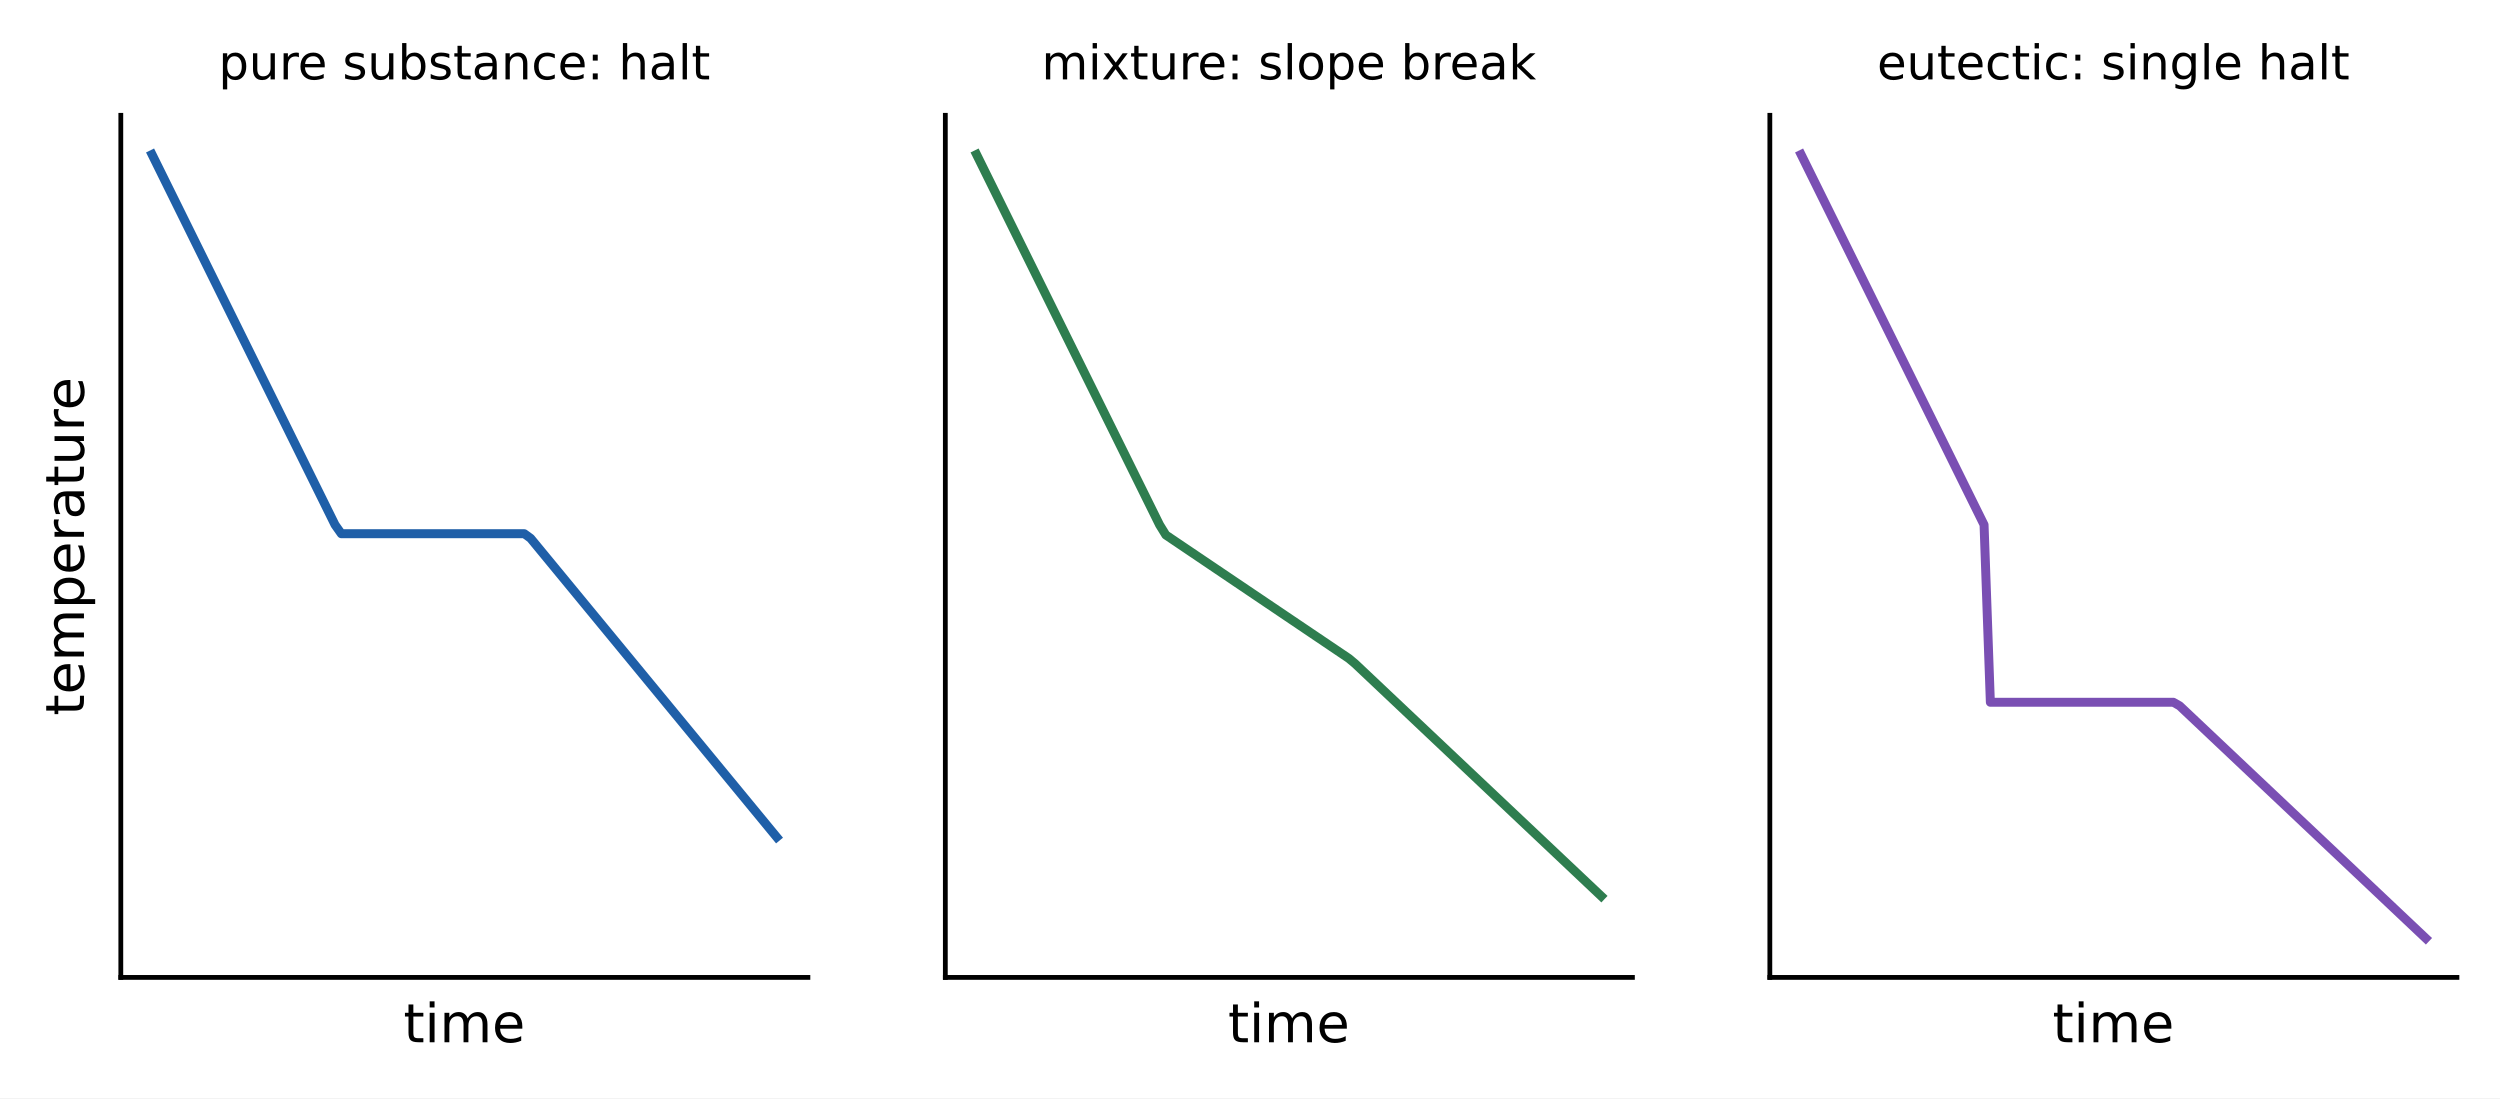
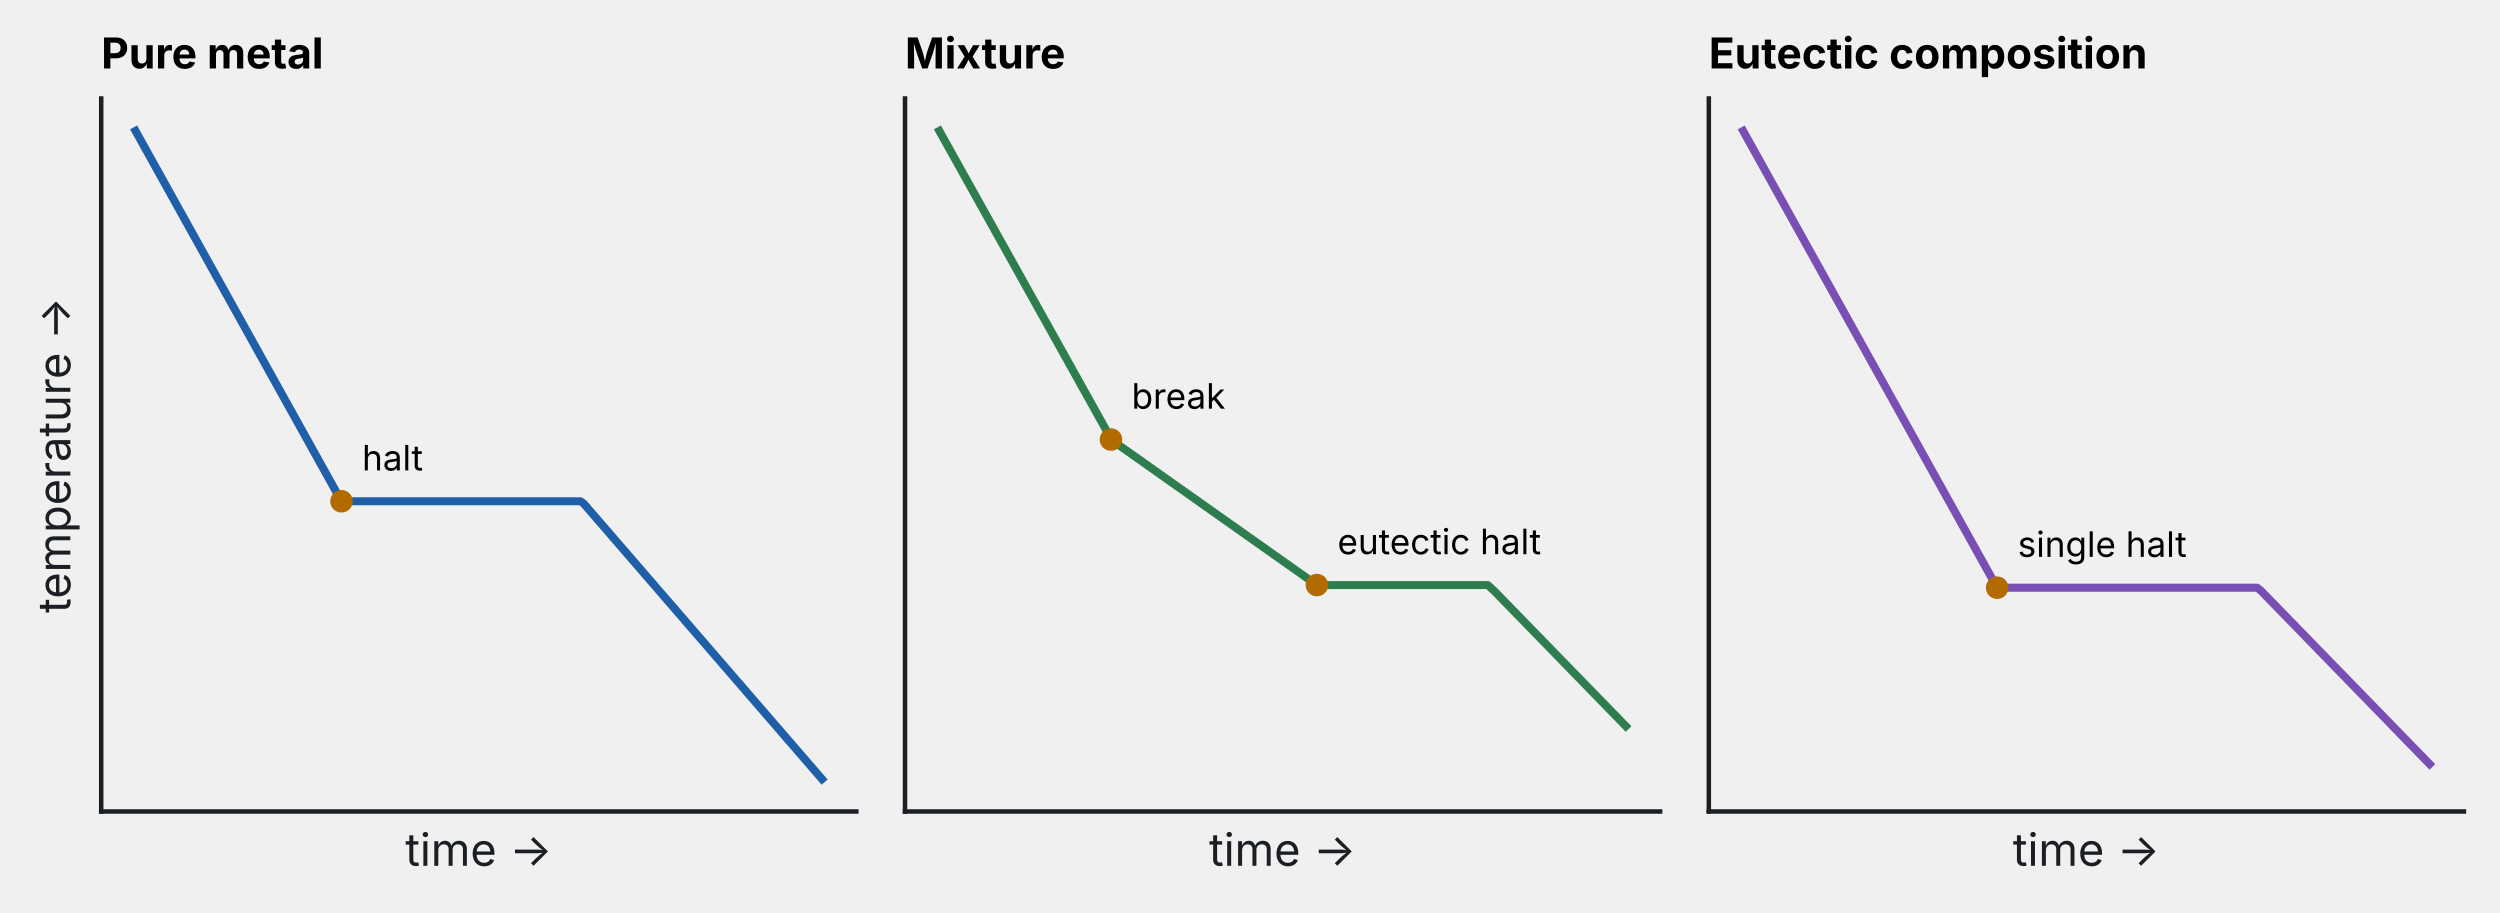
- <svg xmlns="http://www.w3.org/2000/svg" width="418pt" height="183.623pt" viewBox="0 0 418 183.623" version="1.1">
+ <svg xmlns="http://www.w3.org/2000/svg" xmlns:xlink="http://www.w3.org/1999/xlink" width="498.96pt" height="182.159pt" viewBox="0 0 498.96 182.159" version="1.1">
  <defs>
    <style type="text/css">*{stroke-linejoin: round; stroke-linecap: butt}</style>
  </defs>
  <g id="figure_1">
    <g id="patch_1">
-       <path d="M 0 183.623  L 418 183.623  L 418 0  L 0 0  z " style="fill: #ffffff" />
+       <path d="M 0 182.159  L 498.96 182.159  L 498.96 0  L 0 0  L 0 182.159  z " style="fill: none" />
    </g>
    <g id="axes_1">
      <g id="patch_2">
-         <path d="M 20.2 163.423  L 135.082 163.423  L 135.082 19.279  L 20.2 19.279  z " style="fill: #ffffff" />
+         <path d="M 20.2 161.959  L 170.907 161.959  L 170.907 19.659  L 20.2 19.659  L 20.2 161.959  z " style="fill: none" />
      </g>
      <g id="matplotlib.axis_1">
        <g id="text_1">
-           <text style="font-size: 9px; font-family: 'DejaVu Sans', 'Bitstream Vera Sans', 'Computer Modern Sans Serif', 'Lucida Grande', 'Verdana', 'Geneva', 'Lucid', 'Arial', 'Helvetica', 'Avant Garde', sans-serif; text-anchor: middle" x="77.641" y="174.261" transform="rotate(-0 77.64118 174.2613)">time</text>
+           <text style="font-size: 9px; font-family:Inter, sans-serif; text-anchor: middle; fill: #1b1f24" x="95.553" y="172.797" transform="rotate(-0 95.55333 172.7971)">time →</text>
        </g>
      </g>
      <g id="matplotlib.axis_2">
        <g id="text_2">
-           <text style="font-size: 9px; font-family: 'DejaVu Sans', 'Bitstream Vera Sans', 'Computer Modern Sans Serif', 'Lucida Grande', 'Verdana', 'Geneva', 'Lucid', 'Arial', 'Helvetica', 'Avant Garde', sans-serif; text-anchor: middle" x="14.038" y="91.351" transform="rotate(-90 14.03789 91.35075)">temperature</text>
+           <text style="font-size: 9px; font-family:Inter, sans-serif; text-anchor: middle; fill: #1b1f24" x="14.038" y="90.809" transform="rotate(-90 14.03789 90.80861)">temperature →</text>
        </g>
      </g>
      <g id="line2d_1">
-         <path d="M 25.422 25.831  L 26.477 27.966  L 27.532 30.101  L 28.587 32.235  L 29.642 34.37  L 30.697 36.505  L 31.752 38.64  L 32.806 40.775  L 33.861 42.91  L 34.916 45.045  L 35.971 47.18  L 37.026 49.315  L 38.081 51.45  L 39.136 53.584  L 40.191 55.719  L 41.246 57.854  L 42.301 59.989  L 43.356 62.124  L 44.411 64.259  L 45.466 66.394  L 46.521 68.529  L 47.576 70.664  L 48.63 72.798  L 49.685 74.933  L 50.74 77.068  L 51.795 79.203  L 52.85 81.338  L 53.905 83.473  L 54.96 85.608  L 56.015 87.743  L 57.07 89.237  L 58.125 89.237  L 59.18 89.237  L 60.235 89.237  L 61.29 89.237  L 62.345 89.237  L 63.4 89.237  L 64.454 89.237  L 65.509 89.237  L 66.564 89.237  L 67.619 89.237  L 68.674 89.237  L 69.729 89.237  L 70.784 89.237  L 71.839 89.237  L 72.894 89.237  L 73.949 89.237  L 75.004 89.237  L 76.059 89.237  L 77.114 89.237  L 78.169 89.237  L 79.224 89.237  L 80.279 89.237  L 81.333 89.237  L 82.388 89.237  L 83.443 89.237  L 84.498 89.237  L 85.553 89.237  L 86.608 89.237  L 87.663 89.237  L 88.718 90.006  L 89.773 91.287  L 90.828 92.568  L 91.883 93.849  L 92.938 95.13  L 93.993 96.41  L 95.048 97.691  L 96.103 98.972  L 97.157 100.253  L 98.212 101.534  L 99.267 102.815  L 100.322 104.096  L 101.377 105.377  L 102.432 106.658  L 103.487 107.939  L 104.542 109.22  L 105.597 110.501  L 106.652 111.782  L 107.707 113.063  L 108.762 114.344  L 109.817 115.625  L 110.872 116.905  L 111.927 118.186  L 112.981 119.467  L 114.036 120.748  L 115.091 122.029  L 116.146 123.31  L 117.201 124.591  L 118.256 125.872  L 119.311 127.153  L 120.366 128.434  L 121.421 129.715  L 122.476 130.996  L 123.531 132.277  L 124.586 133.558  L 125.641 134.839  L 126.696 136.12  L 127.751 137.4  L 128.805 138.681  L 129.86 139.962  " clip-path="url(#p8cd0c5cae8)" style="fill: none; stroke: #1f5fa8; stroke-width: 1.5; stroke-linecap: square" />
+         <path d="M 27.05 26.127  L 67.67 99.182  L 68.359 100.049  L 115.863 100.049  L 116.552 100.566  L 164.056 155.49  L 164.056 155.49  " clip-path="url(#pca19fd6bec)" style="fill: none; stroke: #1f5fa8; stroke-width: 1.6; stroke-linecap: square" />
+       </g>
+       <g id="line2d_2">
+         <defs>
+           <path id="m196d978c01" d="M 0 1.75  C 0.464 1.75 0.909 1.566 1.237 1.237  C 1.566 0.909 1.75 0.464 1.75 0  C 1.75 -0.464 1.566 -0.909 1.237 -1.237  C 0.909 -1.566 0.464 -1.75 0 -1.75  C -0.464 -1.75 -0.909 -1.566 -1.237 -1.237  C -1.566 -0.909 -1.75 -0.464 -1.75 0  C -1.75 0.464 -1.566 0.909 -1.237 1.237  C -0.909 1.566 -0.464 1.75 0 1.75  z " style="stroke: #b26b00" />
+         </defs>
+         <g clip-path="url(#pca19fd6bec)">
+           <use xlink:href="#m196d978c01" x="68.152" y="100.049" style="fill: #b26b00; stroke: #b26b00" />
+         </g>
      </g>
      <g id="patch_3">
-         <path d="M 20.2 163.423  L 20.2 19.279  " style="fill: none; stroke: #000000; stroke-width: 0.8; stroke-linejoin: miter; stroke-linecap: square" />
+         <path d="M 20.2 161.959  L 20.2 19.659  " style="fill: none; stroke: #1b1f24; stroke-width: 0.9; stroke-linejoin: miter; stroke-linecap: square" />
      </g>
      <g id="patch_4">
-         <path d="M 20.2 163.423  L 135.082 163.423  " style="fill: none; stroke: #000000; stroke-width: 0.8; stroke-linejoin: miter; stroke-linecap: square" />
+         <path d="M 20.2 161.959  L 170.907 161.959  " style="fill: none; stroke: #1b1f24; stroke-width: 0.9; stroke-linejoin: miter; stroke-linecap: square" />
      </g>
      <g id="text_3">
-         <text style="font-size: 8px; font-family: 'DejaVu Sans', 'Bitstream Vera Sans', 'Computer Modern Sans Serif', 'Lucida Grande', 'Verdana', 'Geneva', 'Lucid', 'Arial', 'Helvetica', 'Avant Garde', sans-serif; text-anchor: middle" x="77.641" y="13.279" transform="rotate(-0 77.64118 13.27875)">pure substance: halt</text>
+         <text style="font-size: 7px; font-family:Inter, sans-serif; text-anchor: start" x="72.262" y="93.889" transform="rotate(-0 72.2623 93.8887)">halt</text>
+       </g>
+       <g id="text_4">
+         <text style="font-weight: 700; font-size: 8.5px; font-family:Inter, sans-serif; text-anchor: start" x="20.2" y="13.659" transform="rotate(-0 20.2 13.65867)">Pure metal</text>
      </g>
    </g>
    <g id="axes_2">
      <g id="patch_5">
-         <path d="M 158.059 163.423  L 272.941 163.423  L 272.941 19.279  L 158.059 19.279  z " style="fill: #ffffff" />
+         <path d="M 180.627 161.959  L 331.333 161.959  L 331.333 19.659  L 180.627 19.659  L 180.627 161.959  z " style="fill: none" />
      </g>
      <g id="matplotlib.axis_3">
-         <g id="text_4">
-           <text style="font-size: 9px; font-family: 'DejaVu Sans', 'Bitstream Vera Sans', 'Computer Modern Sans Serif', 'Lucida Grande', 'Verdana', 'Geneva', 'Lucid', 'Arial', 'Helvetica', 'Avant Garde', sans-serif; text-anchor: middle" x="215.5" y="174.261" transform="rotate(-0 215.5 174.2613)">time</text>
+         <g id="text_5">
+           <text style="font-size: 9px; font-family:Inter, sans-serif; text-anchor: middle; fill: #1b1f24" x="255.98" y="172.797" transform="rotate(-0 255.98 172.7971)">time →</text>
        </g>
      </g>
      <g id="matplotlib.axis_4" />
-       <g id="line2d_2">
-         <path d="M 163.281 25.831  L 164.336 27.966  L 165.391 30.101  L 166.446 32.235  L 167.5 34.37  L 168.555 36.505  L 169.61 38.64  L 170.665 40.775  L 171.72 42.91  L 172.775 45.045  L 173.83 47.18  L 174.885 49.315  L 175.94 51.45  L 176.995 53.584  L 178.05 55.719  L 179.105 57.854  L 180.16 59.989  L 181.215 62.124  L 182.27 64.259  L 183.325 66.394  L 184.379 68.529  L 185.434 70.664  L 186.489 72.798  L 187.544 74.933  L 188.599 77.068  L 189.654 79.203  L 190.709 81.338  L 191.764 83.473  L 192.819 85.608  L 193.874 87.743  L 194.929 89.451  L 195.984 90.162  L 197.039 90.874  L 198.094 91.586  L 199.149 92.297  L 200.203 93.009  L 201.258 93.72  L 202.313 94.432  L 203.368 95.144  L 204.423 95.855  L 205.478 96.567  L 206.533 97.279  L 207.588 97.99  L 208.643 98.702  L 209.698 99.414  L 210.753 100.125  L 211.808 100.837  L 212.863 101.548  L 213.918 102.26  L 214.973 102.972  L 216.027 103.683  L 217.082 104.395  L 218.137 105.107  L 219.192 105.818  L 220.247 106.53  L 221.302 107.242  L 222.357 107.953  L 223.412 108.665  L 224.467 109.376  L 225.522 110.088  L 226.577 110.97  L 227.632 111.967  L 228.687 112.963  L 229.742 113.959  L 230.797 114.956  L 231.851 115.952  L 232.906 116.948  L 233.961 117.944  L 235.016 118.941  L 236.071 119.937  L 237.126 120.933  L 238.181 121.93  L 239.236 122.926  L 240.291 123.922  L 241.346 124.918  L 242.401 125.915  L 243.456 126.911  L 244.511 127.907  L 245.566 128.904  L 246.621 129.9  L 247.675 130.896  L 248.73 131.892  L 249.785 132.889  L 250.84 133.885  L 251.895 134.881  L 252.95 135.878  L 254.005 136.874  L 255.06 137.87  L 256.115 138.866  L 257.17 139.863  L 258.225 140.859  L 259.28 141.855  L 260.335 142.852  L 261.39 143.848  L 262.445 144.844  L 263.5 145.84  L 264.554 146.837  L 265.609 147.833  L 266.664 148.829  L 267.719 149.826  " clip-path="url(#pd2f22ed27a)" style="fill: none; stroke: #2e7d4f; stroke-width: 1.5; stroke-linecap: square" />
+       <g id="line2d_3">
+         <path d="M 187.477 26.127  L 221.901 87.85  L 262.52 116.55  L 263.209 116.769  L 296.944 116.769  L 298.321 118.043  L 324.483 144.93  L 324.483 144.93  " clip-path="url(#p166c82667b)" style="fill: none; stroke: #2e7d4f; stroke-width: 1.6; stroke-linecap: square" />
+       </g>
+       <g id="line2d_4">
+         <g clip-path="url(#p166c82667b)">
+           <use xlink:href="#m196d978c01" x="221.728" y="87.729" style="fill: #b26b00; stroke: #b26b00" />
+         </g>
+       </g>
+       <g id="line2d_5">
+         <g clip-path="url(#p166c82667b)">
+           <use xlink:href="#m196d978c01" x="262.83" y="116.769" style="fill: #b26b00; stroke: #b26b00" />
+         </g>
      </g>
      <g id="patch_6">
-         <path d="M 158.059 163.423  L 158.059 19.279  " style="fill: none; stroke: #000000; stroke-width: 0.8; stroke-linejoin: miter; stroke-linecap: square" />
+         <path d="M 180.627 161.959  L 180.627 19.659  " style="fill: none; stroke: #1b1f24; stroke-width: 0.9; stroke-linejoin: miter; stroke-linecap: square" />
      </g>
      <g id="patch_7">
-         <path d="M 158.059 163.423  L 272.941 163.423  " style="fill: none; stroke: #000000; stroke-width: 0.8; stroke-linejoin: miter; stroke-linecap: square" />
+         <path d="M 180.627 161.959  L 331.333 161.959  " style="fill: none; stroke: #1b1f24; stroke-width: 0.9; stroke-linejoin: miter; stroke-linecap: square" />
      </g>
-       <g id="text_5">
-         <text style="font-size: 8px; font-family: 'DejaVu Sans', 'Bitstream Vera Sans', 'Computer Modern Sans Serif', 'Lucida Grande', 'Verdana', 'Geneva', 'Lucid', 'Arial', 'Helvetica', 'Avant Garde', sans-serif; text-anchor: middle" x="215.5" y="13.279" transform="rotate(-0 215.5 13.27875)">mixture: slope break</text>
+       <g id="text_6">
+         <text style="font-size: 7px; font-family:Inter, sans-serif; text-anchor: start" x="225.839" y="81.568" transform="rotate(-0 225.8387 81.56836)">break</text>
+       </g>
+       <g id="text_7">
+         <text style="font-size: 7px; font-family:Inter, sans-serif; text-anchor: start" x="266.94" y="110.609" transform="rotate(-0 266.9405 110.6092)">eutectic halt</text>
+       </g>
+       <g id="text_8">
+         <text style="font-weight: 700; font-size: 8.5px; font-family:Inter, sans-serif; text-anchor: start" x="180.627" y="13.659" transform="rotate(-0 180.6267 13.65867)">Mixture</text>
      </g>
    </g>
    <g id="axes_3">
      <g id="patch_8">
-         <path d="M 295.918 163.423  L 410.8 163.423  L 410.8 19.279  L 295.918 19.279  z " style="fill: #ffffff" />
+         <path d="M 341.053 161.959  L 491.76 161.959  L 491.76 19.659  L 341.053 19.659  L 341.053 161.959  z " style="fill: none" />
      </g>
      <g id="matplotlib.axis_5">
-         <g id="text_6">
-           <text style="font-size: 9px; font-family: 'DejaVu Sans', 'Bitstream Vera Sans', 'Computer Modern Sans Serif', 'Lucida Grande', 'Verdana', 'Geneva', 'Lucid', 'Arial', 'Helvetica', 'Avant Garde', sans-serif; text-anchor: middle" x="353.359" y="174.261" transform="rotate(-0 353.3588 174.2613)">time</text>
+         <g id="text_9">
+           <text style="font-size: 9px; font-family:Inter, sans-serif; text-anchor: middle; fill: #1b1f24" x="416.407" y="172.797" transform="rotate(-0 416.4067 172.7971)">time →</text>
        </g>
      </g>
      <g id="matplotlib.axis_6" />
-       <g id="line2d_3">
-         <path d="M 301.14 25.831  L 302.195 27.966  L 303.249 30.101  L 304.304 32.235  L 305.359 34.37  L 306.414 36.505  L 307.469 38.64  L 308.524 40.775  L 309.579 42.91  L 310.634 45.045  L 311.689 47.18  L 312.744 49.315  L 313.799 51.45  L 314.854 53.584  L 315.909 55.719  L 316.964 57.854  L 318.019 59.989  L 319.073 62.124  L 320.128 64.259  L 321.183 66.394  L 322.238 68.529  L 323.293 70.664  L 324.348 72.798  L 325.403 74.933  L 326.458 77.068  L 327.513 79.203  L 328.568 81.338  L 329.623 83.473  L 330.678 85.608  L 331.733 87.743  L 332.788 117.418  L 333.843 117.418  L 334.897 117.418  L 335.952 117.418  L 337.007 117.418  L 338.062 117.418  L 339.117 117.418  L 340.172 117.418  L 341.227 117.418  L 342.282 117.418  L 343.337 117.418  L 344.392 117.418  L 345.447 117.418  L 346.502 117.418  L 347.557 117.418  L 348.612 117.418  L 349.667 117.418  L 350.721 117.418  L 351.776 117.418  L 352.831 117.418  L 353.886 117.418  L 354.941 117.418  L 355.996 117.418  L 357.051 117.418  L 358.106 117.418  L 359.161 117.418  L 360.216 117.418  L 361.271 117.418  L 362.326 117.418  L 363.381 117.418  L 364.436 118.016  L 365.491 119.012  L 366.546 120.008  L 367.6 121.004  L 368.655 122.001  L 369.71 122.997  L 370.765 123.993  L 371.82 124.99  L 372.875 125.986  L 373.93 126.982  L 374.985 127.978  L 376.04 128.975  L 377.095 129.971  L 378.15 130.967  L 379.205 131.964  L 380.26 132.96  L 381.315 133.956  L 382.37 134.952  L 383.424 135.949  L 384.479 136.945  L 385.534 137.941  L 386.589 138.938  L 387.644 139.934  L 388.699 140.93  L 389.754 141.926  L 390.809 142.923  L 391.864 143.919  L 392.919 144.915  L 393.974 145.912  L 395.029 146.908  L 396.084 147.904  L 397.139 148.9  L 398.194 149.897  L 399.248 150.893  L 400.303 151.889  L 401.358 152.886  L 402.413 153.882  L 403.468 154.878  L 404.523 155.874  L 405.578 156.871  " clip-path="url(#p05f0a3bd2d)" style="fill: none; stroke: #7a4fb3; stroke-width: 1.5; stroke-linecap: square" />
+       <g id="line2d_6">
+         <path d="M 347.904 26.127  L 398.162 116.517  L 398.851 117.297  L 450.486 117.297  L 451.175 117.828  L 484.91 152.498  L 484.91 152.498  " clip-path="url(#p241fd62c81)" style="fill: none; stroke: #7a4fb3; stroke-width: 1.6; stroke-linecap: square" />
+       </g>
+       <g id="line2d_7">
+         <g clip-path="url(#p241fd62c81)">
+           <use xlink:href="#m196d978c01" x="398.596" y="117.297" style="fill: #b26b00; stroke: #b26b00" />
+         </g>
      </g>
      <g id="patch_9">
-         <path d="M 295.918 163.423  L 295.918 19.279  " style="fill: none; stroke: #000000; stroke-width: 0.8; stroke-linejoin: miter; stroke-linecap: square" />
+         <path d="M 341.053 161.959  L 341.053 19.659  " style="fill: none; stroke: #1b1f24; stroke-width: 0.9; stroke-linejoin: miter; stroke-linecap: square" />
      </g>
      <g id="patch_10">
-         <path d="M 295.918 163.423  L 410.8 163.423  " style="fill: none; stroke: #000000; stroke-width: 0.8; stroke-linejoin: miter; stroke-linecap: square" />
+         <path d="M 341.053 161.959  L 491.76 161.959  " style="fill: none; stroke: #1b1f24; stroke-width: 0.9; stroke-linejoin: miter; stroke-linecap: square" />
      </g>
-       <g id="text_7">
-         <text style="font-size: 8px; font-family: 'DejaVu Sans', 'Bitstream Vera Sans', 'Computer Modern Sans Serif', 'Lucida Grande', 'Verdana', 'Geneva', 'Lucid', 'Arial', 'Helvetica', 'Avant Garde', sans-serif; text-anchor: middle" x="353.359" y="13.279" transform="rotate(-0 353.3588 13.27875)">eutectic: single halt</text>
+       <g id="text_10">
+         <text style="font-size: 7px; font-family:Inter, sans-serif; text-anchor: start" x="402.706" y="111.137" transform="rotate(-0 402.7061 111.1372)">single halt</text>
+       </g>
+       <g id="text_11">
+         <text style="font-weight: 700; font-size: 8.5px; font-family:Inter, sans-serif; text-anchor: start" x="341.053" y="13.659" transform="rotate(-0 341.0533 13.65867)">Eutectic composition</text>
      </g>
    </g>
  </g>
  <defs>
-     <clipPath id="p8cd0c5cae8">
-       <rect x="20.2" y="19.279" width="114.882" height="144.144" />
+     <clipPath id="pca19fd6bec">
+       <rect x="20.2" y="19.659" width="150.707" height="142.3" />
    </clipPath>
-     <clipPath id="pd2f22ed27a">
-       <rect x="158.059" y="19.279" width="114.882" height="144.144" />
+     <clipPath id="p166c82667b">
+       <rect x="180.627" y="19.659" width="150.707" height="142.3" />
    </clipPath>
-     <clipPath id="p05f0a3bd2d">
-       <rect x="295.918" y="19.279" width="114.882" height="144.144" />
+     <clipPath id="p241fd62c81">
+       <rect x="341.053" y="19.659" width="150.707" height="142.3" />
    </clipPath>
  </defs>
</svg>
